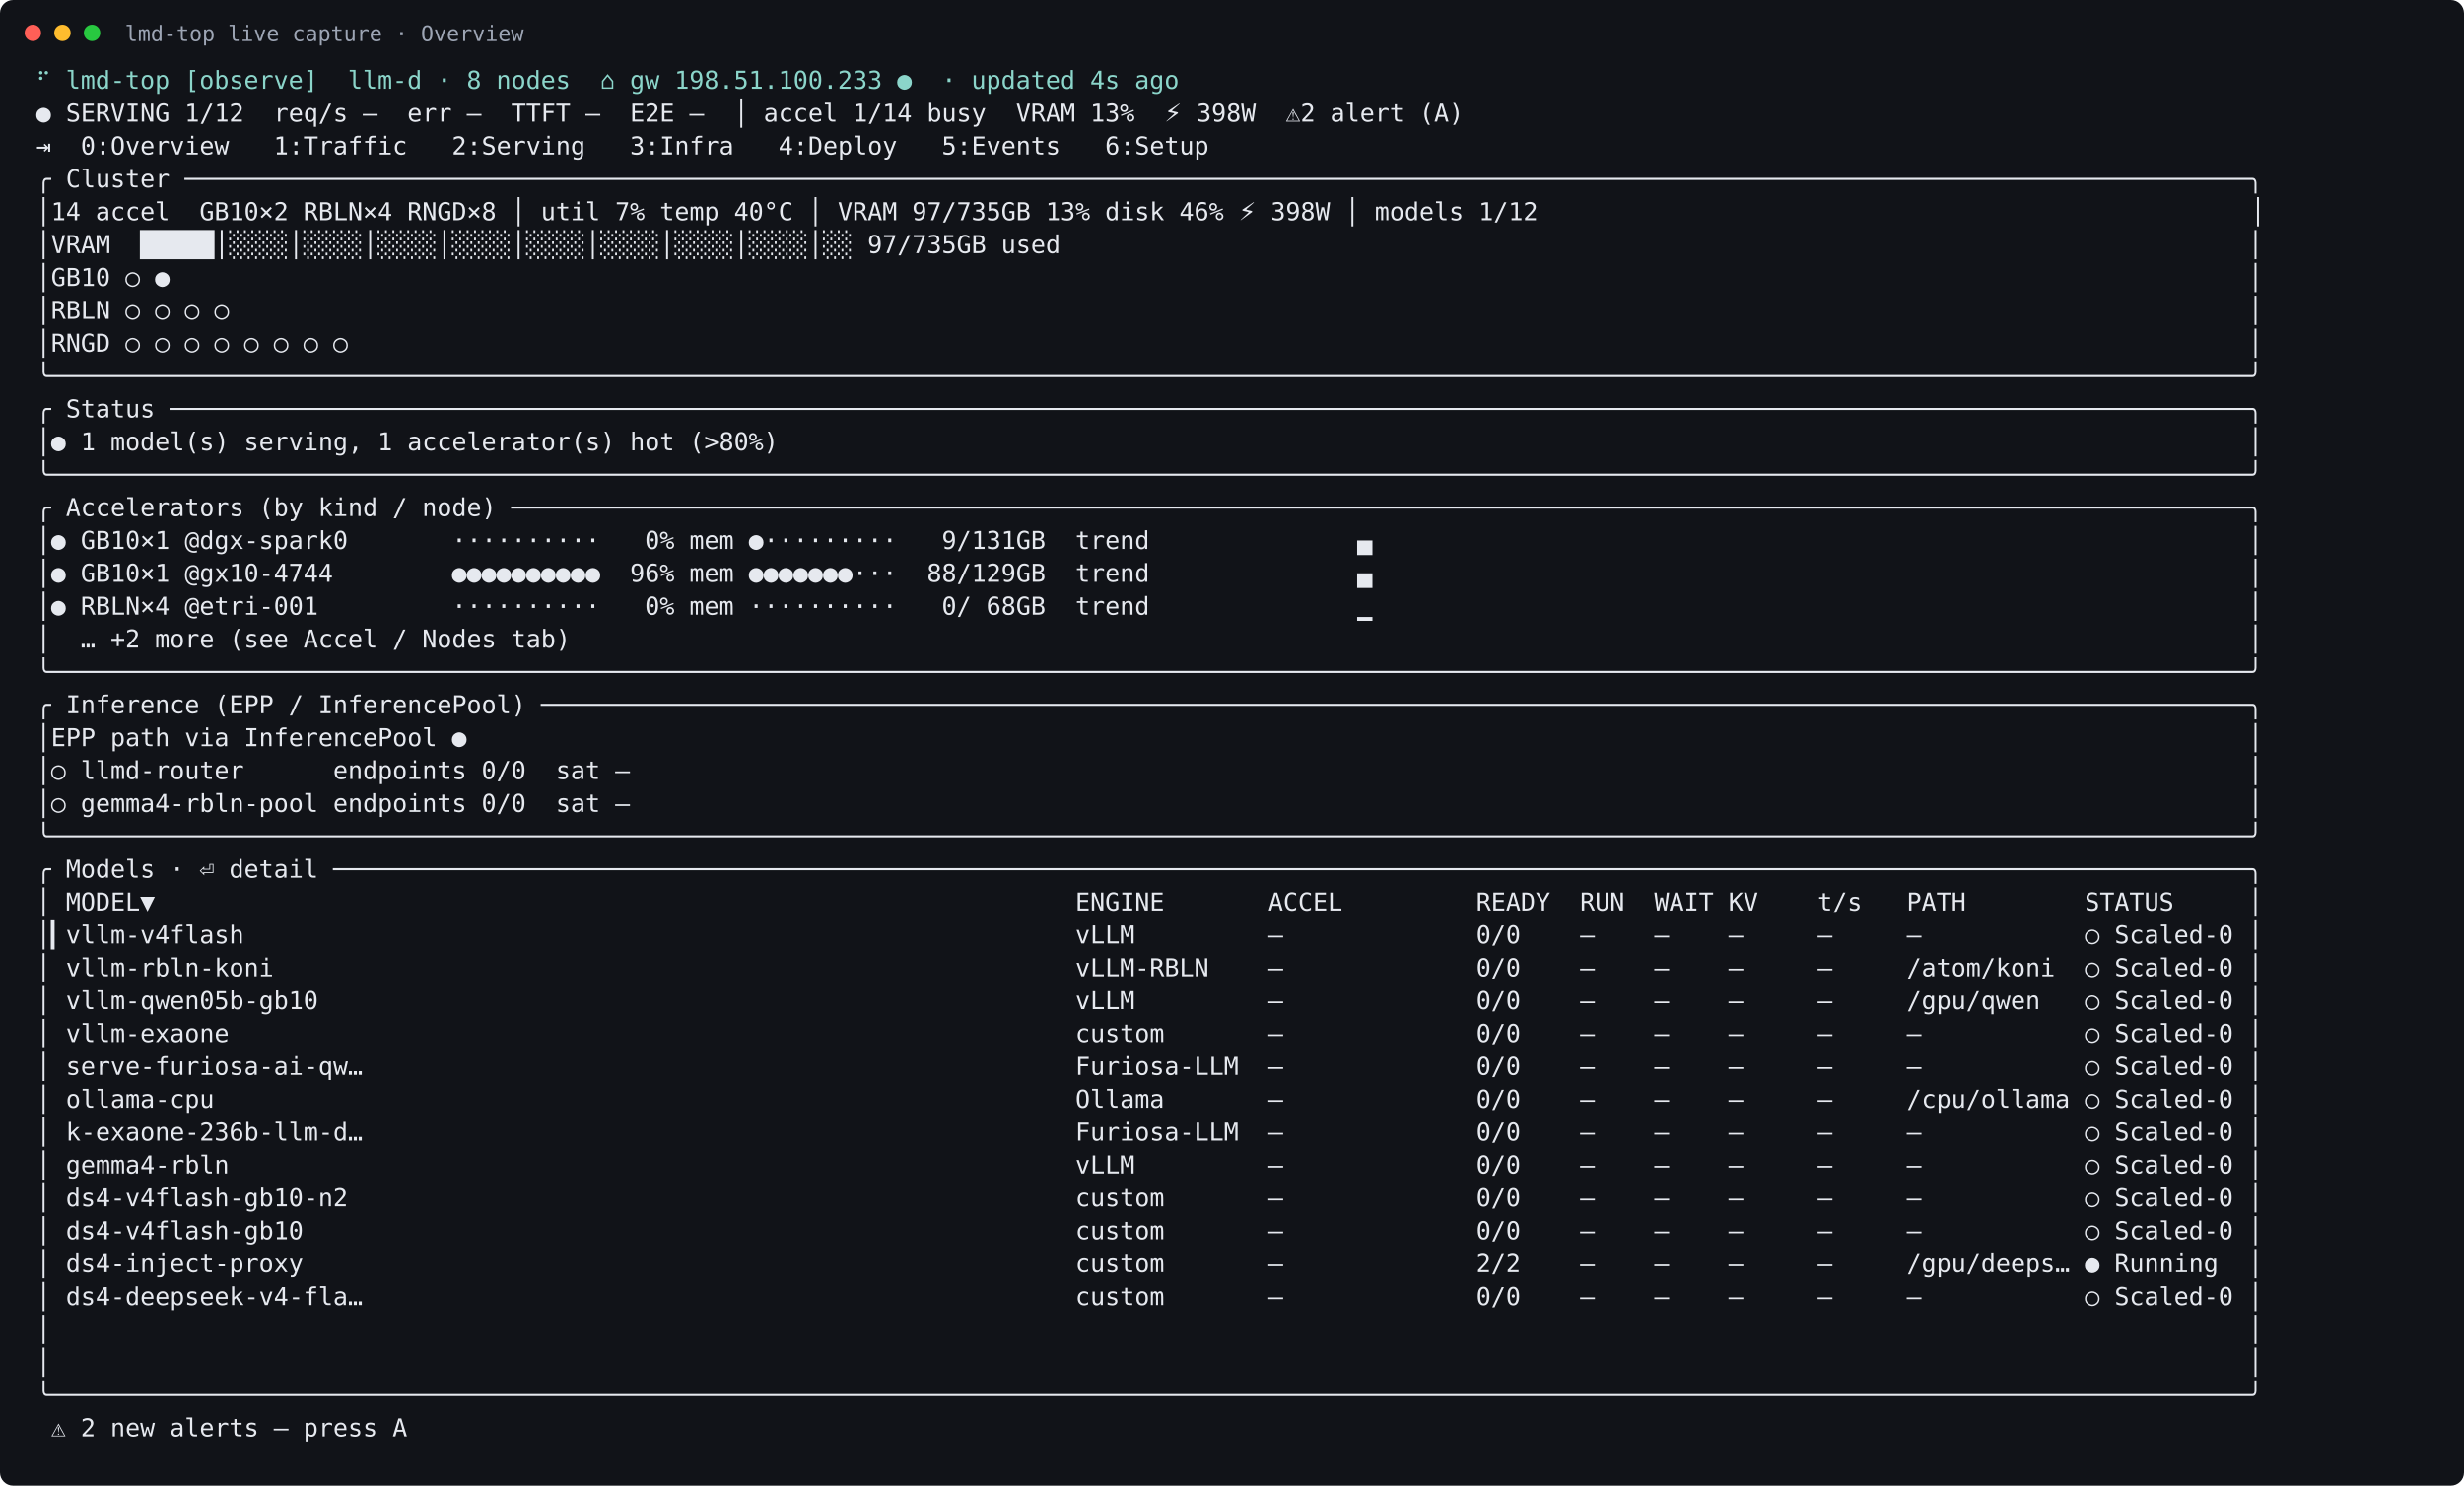
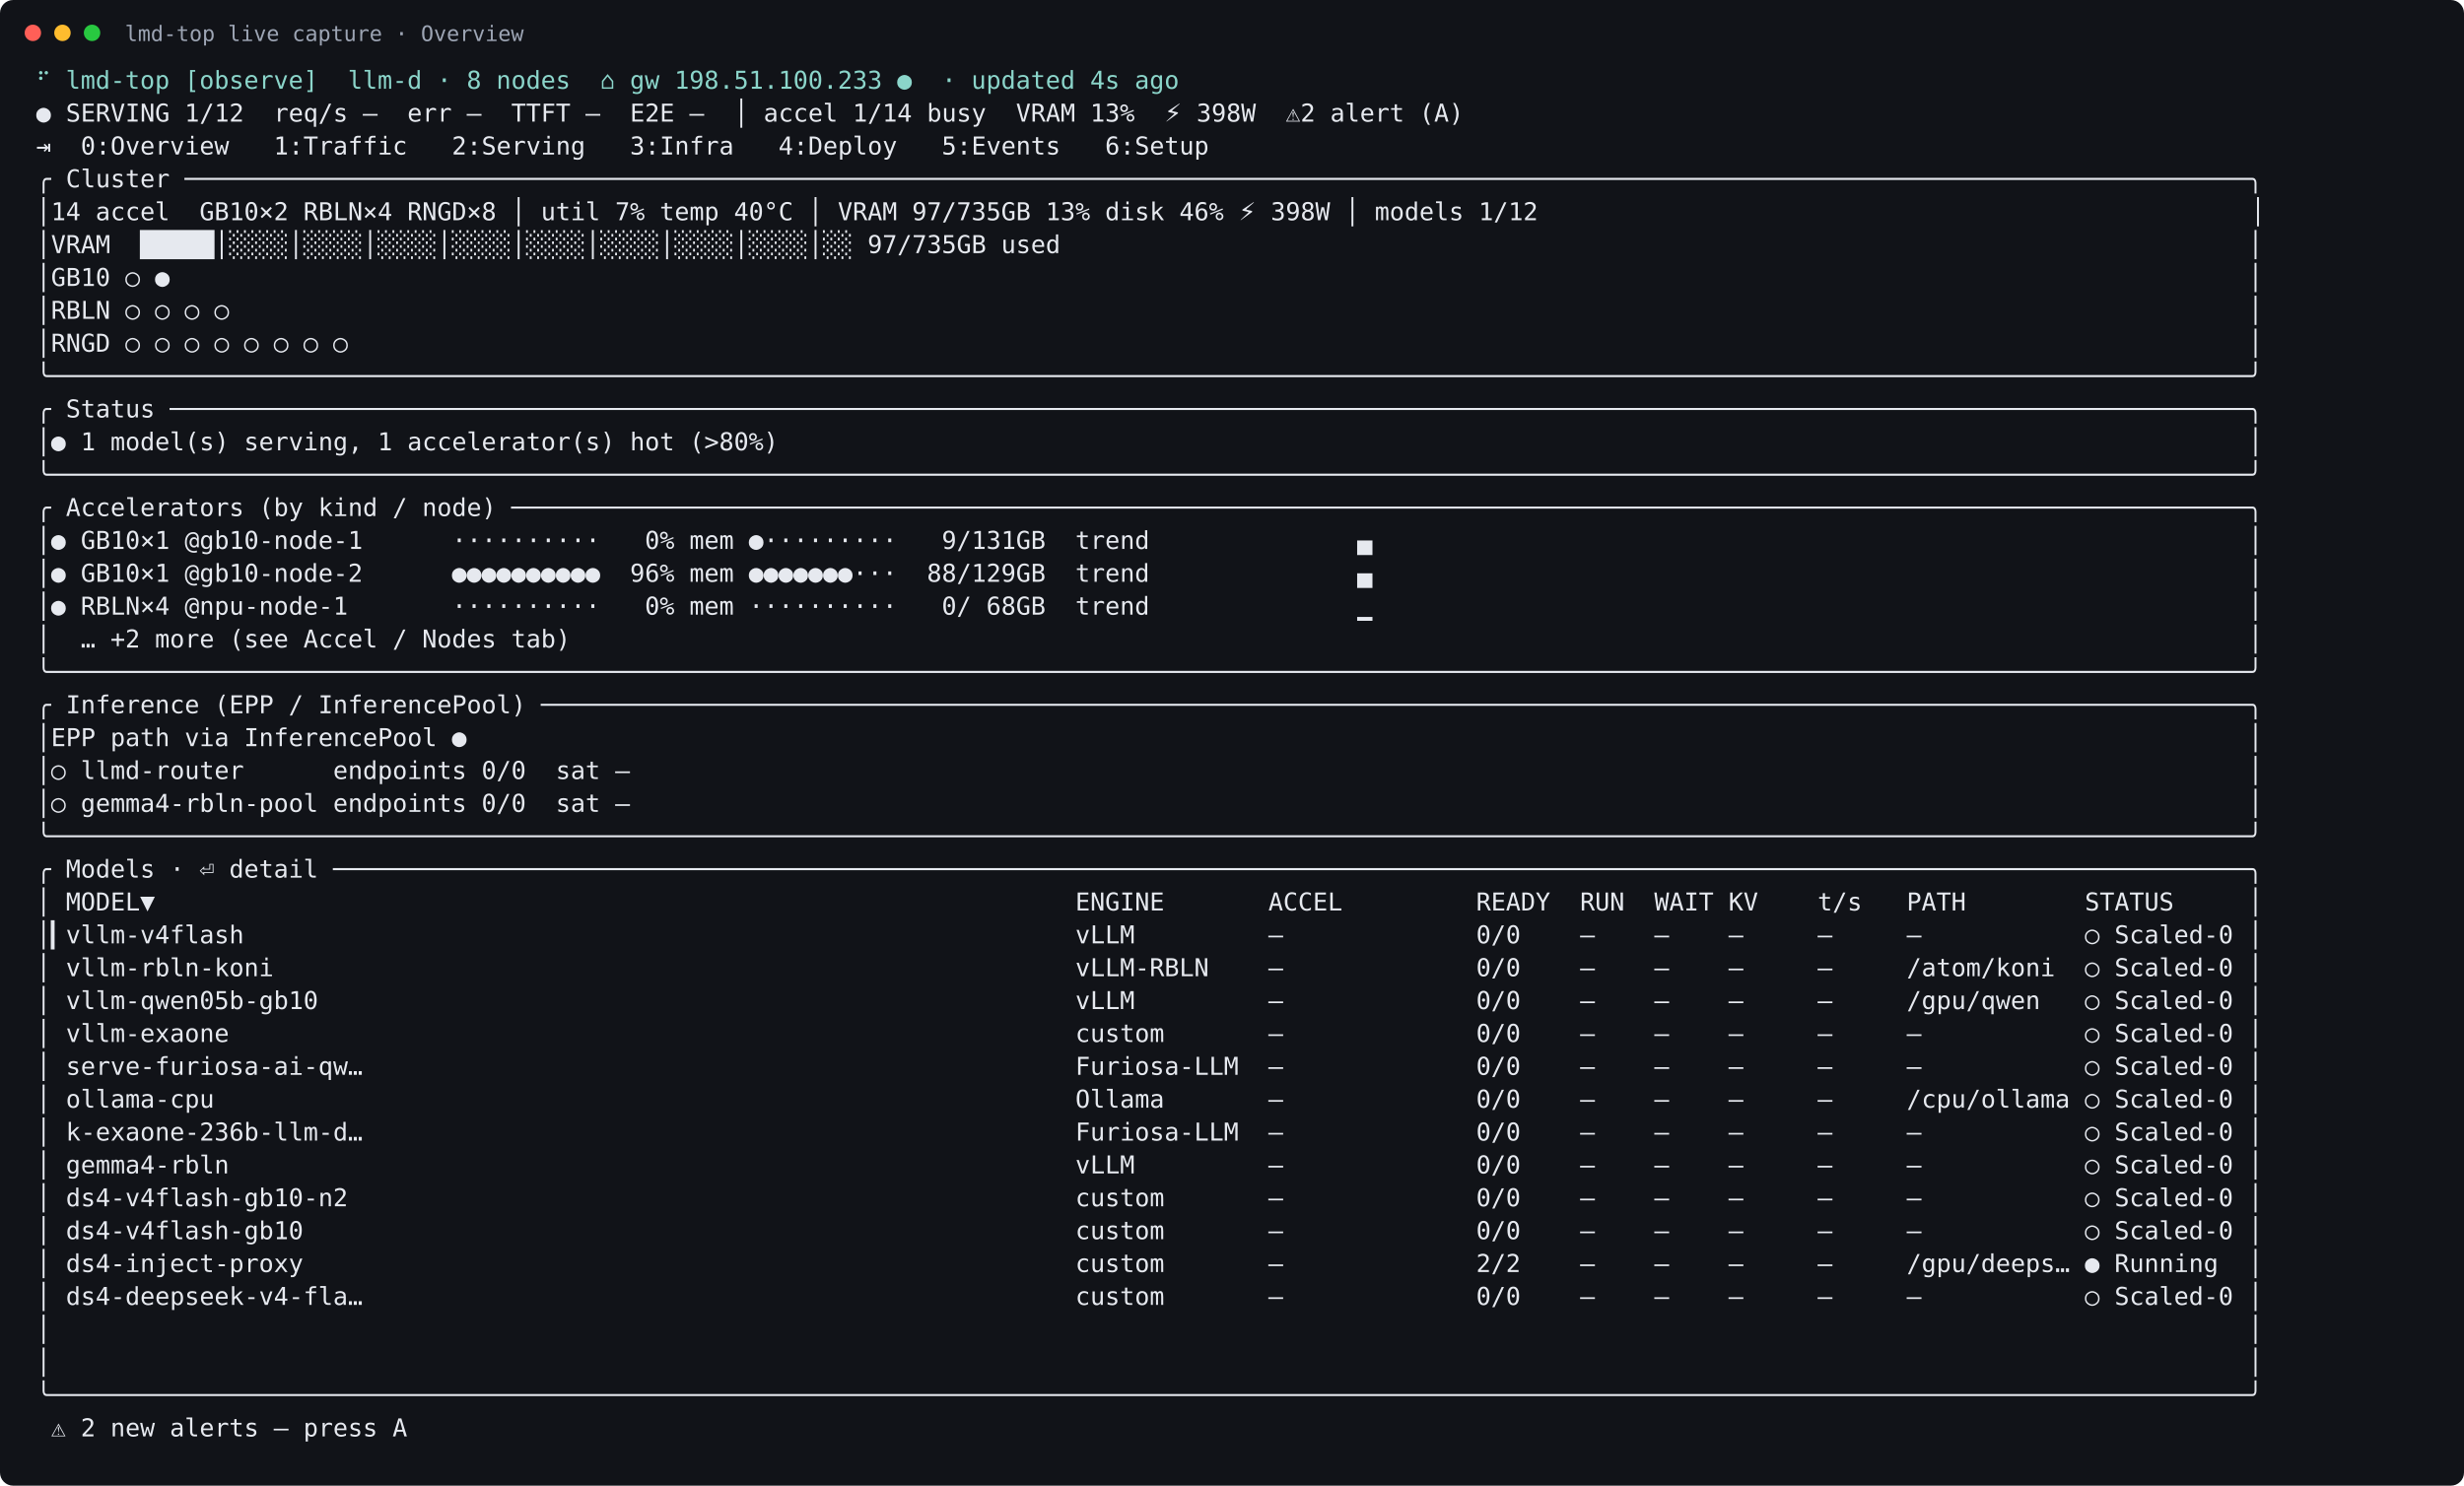
<svg xmlns="http://www.w3.org/2000/svg" width="1499" height="904" viewBox="0 0 1499 904">
  <rect width="100%" height="100%" rx="8" fill="#111318" />
  <circle cx="20" cy="20" r="5" fill="#ff5f57" />
  <circle cx="38" cy="20" r="5" fill="#febc2e" />
  <circle cx="56" cy="20" r="5" fill="#28c840" />
  <text x="76" y="25" fill="#9da5b4" font-family="DejaVu Sans Mono, monospace" font-size="13">lmd-top live capture · Overview</text>
  <text xml:space="preserve" x="22" y="54" fill="#e6e9ef" font-family="DejaVu Sans Mono, monospace" font-size="15">
    <tspan x="22" dy="0" fill="#8bd5ca">⠋ lmd-top [observe]  llm-d · 8 nodes  ⌂ gw 198.51.100.233 ●  · updated 4s ago</tspan>
    <tspan x="22" dy="20">● SERVING 1/12  req/s –  err –  TTFT –  E2E –  │ accel 1/14 busy  VRAM 13%  ⚡ 398W  ⚠2 alert (A)</tspan>
    <tspan x="22" dy="20">⇥  0:Overview   1:Traffic   2:Serving   3:Infra   4:Deploy   5:Events   6:Setup</tspan>
    <tspan x="22" dy="20">╭ Cluster ───────────────────────────────────────────────────────────────────────────────────────────────────────────────────────────────────────────╮</tspan>
    <tspan x="22" dy="20">│14 accel  GB10×2 RBLN×4 RNGD×8 │ util 7% temp 40°C │ VRAM 97/735GB 13% disk 46% ⚡ 398W │ models 1/12                                                │</tspan>
    <tspan x="22" dy="20">│VRAM  █████│░░░░│░░░░│░░░░│░░░░│░░░░│░░░░│░░░░│░░░░│░░ 97/735GB used                                                                                │</tspan>
    <tspan x="22" dy="20">│GB10 ○ ●                                                                                                                                            │</tspan>
    <tspan x="22" dy="20">│RBLN ○ ○ ○ ○                                                                                                                                        │</tspan>
    <tspan x="22" dy="20">│RNGD ○ ○ ○ ○ ○ ○ ○ ○                                                                                                                                │</tspan>
    <tspan x="22" dy="20">╰────────────────────────────────────────────────────────────────────────────────────────────────────────────────────────────────────────────────────╯</tspan>
    <tspan x="22" dy="20">╭ Status ────────────────────────────────────────────────────────────────────────────────────────────────────────────────────────────────────────────╮</tspan>
    <tspan x="22" dy="20">│● 1 model(s) serving, 1 accelerator(s) hot (&gt;80%)                                                                                                   │</tspan>
    <tspan x="22" dy="20">╰────────────────────────────────────────────────────────────────────────────────────────────────────────────────────────────────────────────────────╯</tspan>
    <tspan x="22" dy="20">╭ Accelerators (by kind / node) ─────────────────────────────────────────────────────────────────────────────────────────────────────────────────────╮</tspan>
-     <tspan x="22" dy="20">│● GB10×1 @dgx-spark0       ··········   0% mem ●·········   9/131GB  trend              ▄                                                           │</tspan>
-     <tspan x="22" dy="20">│● GB10×1 @gx10-4744        ●●●●●●●●●●  96% mem ●●●●●●●···  88/129GB  trend              ▄                                                           │</tspan>
-     <tspan x="22" dy="20">│● RBLN×4 @etri-001         ··········   0% mem ··········   0/ 68GB  trend              ▁                                                           │</tspan>
+     <tspan x="22" dy="20">│● GB10×1 @gb10-node-1      ··········   0% mem ●·········   9/131GB  trend              ▄                                                           │</tspan>
+     <tspan x="22" dy="20">│● GB10×1 @gb10-node-2      ●●●●●●●●●●  96% mem ●●●●●●●···  88/129GB  trend              ▄                                                           │</tspan>
+     <tspan x="22" dy="20">│● RBLN×4 @npu-node-1       ··········   0% mem ··········   0/ 68GB  trend              ▁                                                           │</tspan>
    <tspan x="22" dy="20">│  … +2 more (see Accel / Nodes tab)                                                                                                                 │</tspan>
    <tspan x="22" dy="20">╰────────────────────────────────────────────────────────────────────────────────────────────────────────────────────────────────────────────────────╯</tspan>
    <tspan x="22" dy="20">╭ Inference (EPP / InferencePool) ───────────────────────────────────────────────────────────────────────────────────────────────────────────────────╮</tspan>
    <tspan x="22" dy="20">│EPP path via InferencePool ●                                                                                                                        │</tspan>
    <tspan x="22" dy="20">│○ llmd-router      endpoints 0/0  sat –                                                                                                             │</tspan>
    <tspan x="22" dy="20">│○ gemma4-rbln-pool endpoints 0/0  sat –                                                                                                             │</tspan>
    <tspan x="22" dy="20">╰────────────────────────────────────────────────────────────────────────────────────────────────────────────────────────────────────────────────────╯</tspan>
    <tspan x="22" dy="20">╭ Models · ⏎ detail ─────────────────────────────────────────────────────────────────────────────────────────────────────────────────────────────────╮</tspan>
    <tspan x="22" dy="20">│ MODEL▼                                                              ENGINE       ACCEL         READY  RUN  WAIT KV    t/s   PATH        STATUS     │</tspan>
    <tspan x="22" dy="20">│▎vllm-v4flash                                                        vLLM         –             0/0    –    –    –     –     –           ○ Scaled-0 │</tspan>
    <tspan x="22" dy="20">│ vllm-rbln-koni                                                      vLLM-RBLN    –             0/0    –    –    –     –     /atom/koni  ○ Scaled-0 │</tspan>
    <tspan x="22" dy="20">│ vllm-qwen05b-gb10                                                   vLLM         –             0/0    –    –    –     –     /gpu/qwen   ○ Scaled-0 │</tspan>
    <tspan x="22" dy="20">│ vllm-exaone                                                         custom       –             0/0    –    –    –     –     –           ○ Scaled-0 │</tspan>
    <tspan x="22" dy="20">│ serve-furiosa-ai-qw…                                                Furiosa-LLM  –             0/0    –    –    –     –     –           ○ Scaled-0 │</tspan>
    <tspan x="22" dy="20">│ ollama-cpu                                                          Ollama       –             0/0    –    –    –     –     /cpu/ollama ○ Scaled-0 │</tspan>
    <tspan x="22" dy="20">│ k-exaone-236b-llm-d…                                                Furiosa-LLM  –             0/0    –    –    –     –     –           ○ Scaled-0 │</tspan>
    <tspan x="22" dy="20">│ gemma4-rbln                                                         vLLM         –             0/0    –    –    –     –     –           ○ Scaled-0 │</tspan>
    <tspan x="22" dy="20">│ ds4-v4flash-gb10-n2                                                 custom       –             0/0    –    –    –     –     –           ○ Scaled-0 │</tspan>
    <tspan x="22" dy="20">│ ds4-v4flash-gb10                                                    custom       –             0/0    –    –    –     –     –           ○ Scaled-0 │</tspan>
    <tspan x="22" dy="20">│ ds4-inject-proxy                                                    custom       –             2/2    –    –    –     –     /gpu/deeps… ● Running  │</tspan>
    <tspan x="22" dy="20">│ ds4-deepseek-v4-fla…                                                custom       –             0/0    –    –    –     –     –           ○ Scaled-0 │</tspan>
    <tspan x="22" dy="20">│                                                                                                                                                    │</tspan>
    <tspan x="22" dy="20">│                                                                                                                                                    │</tspan>
    <tspan x="22" dy="20">╰────────────────────────────────────────────────────────────────────────────────────────────────────────────────────────────────────────────────────╯</tspan>
    <tspan x="22" dy="20"> ⚠ 2 new alerts — press A</tspan>
  </text>
</svg>
